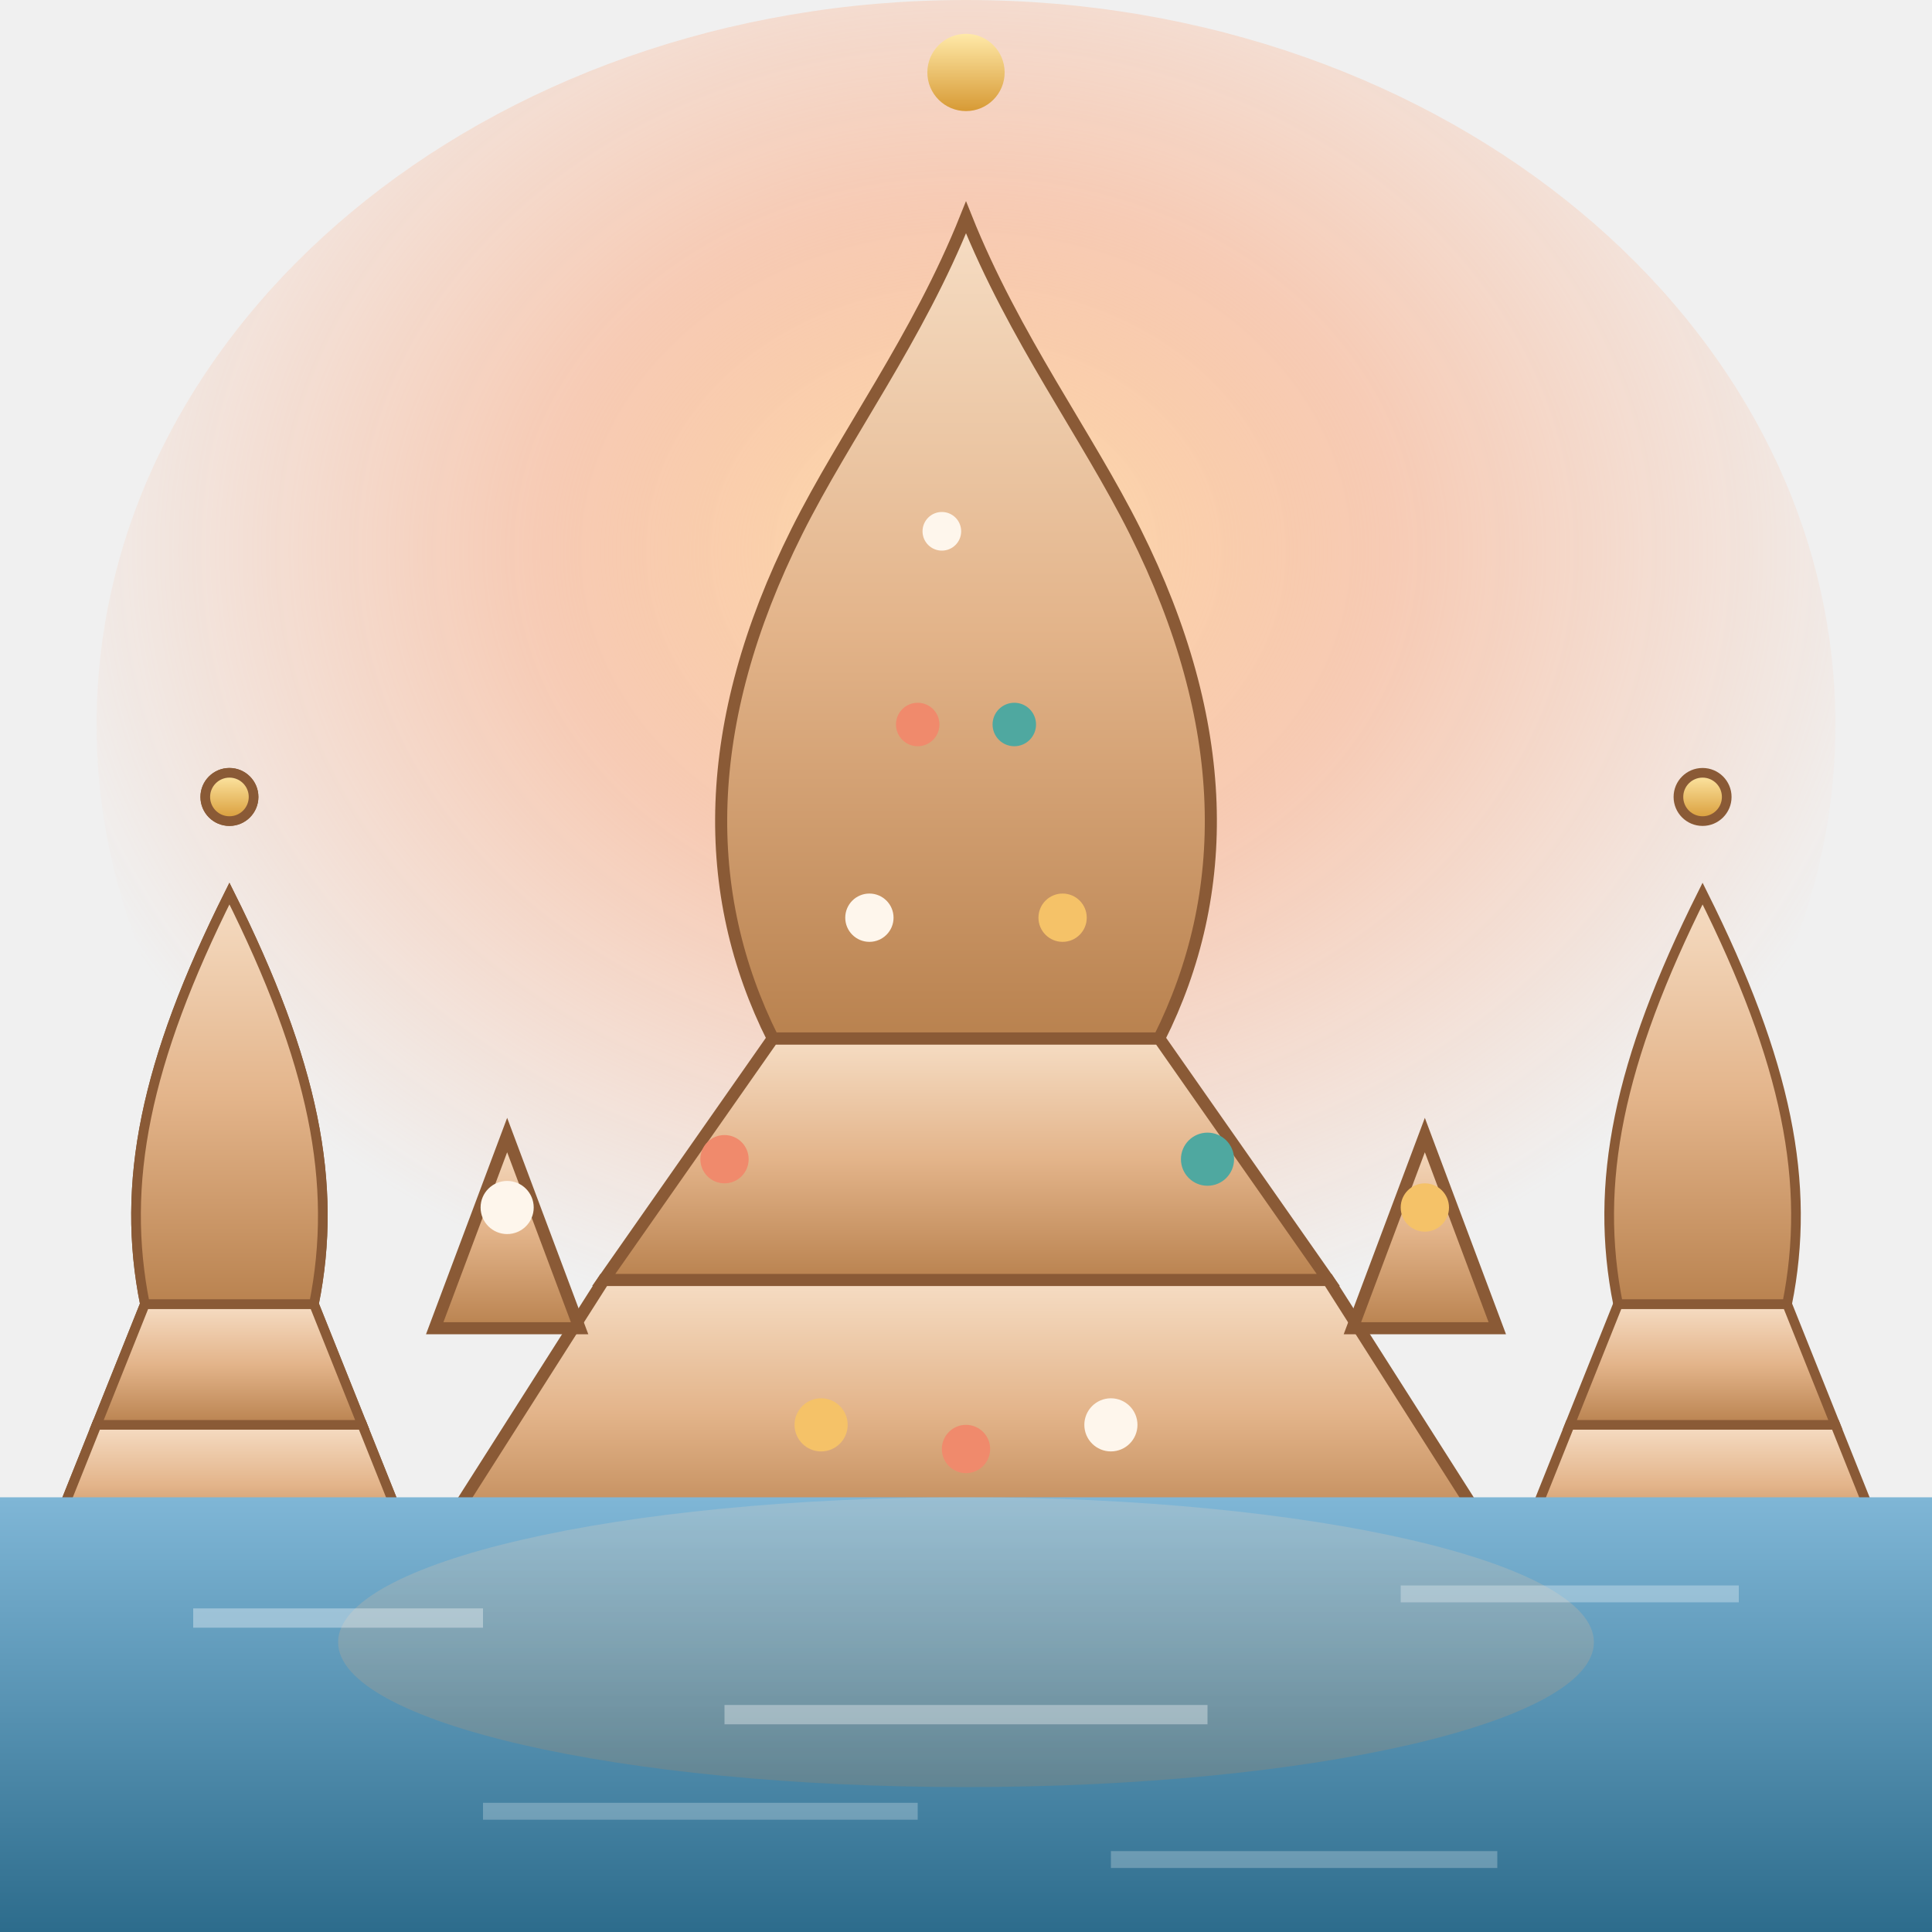
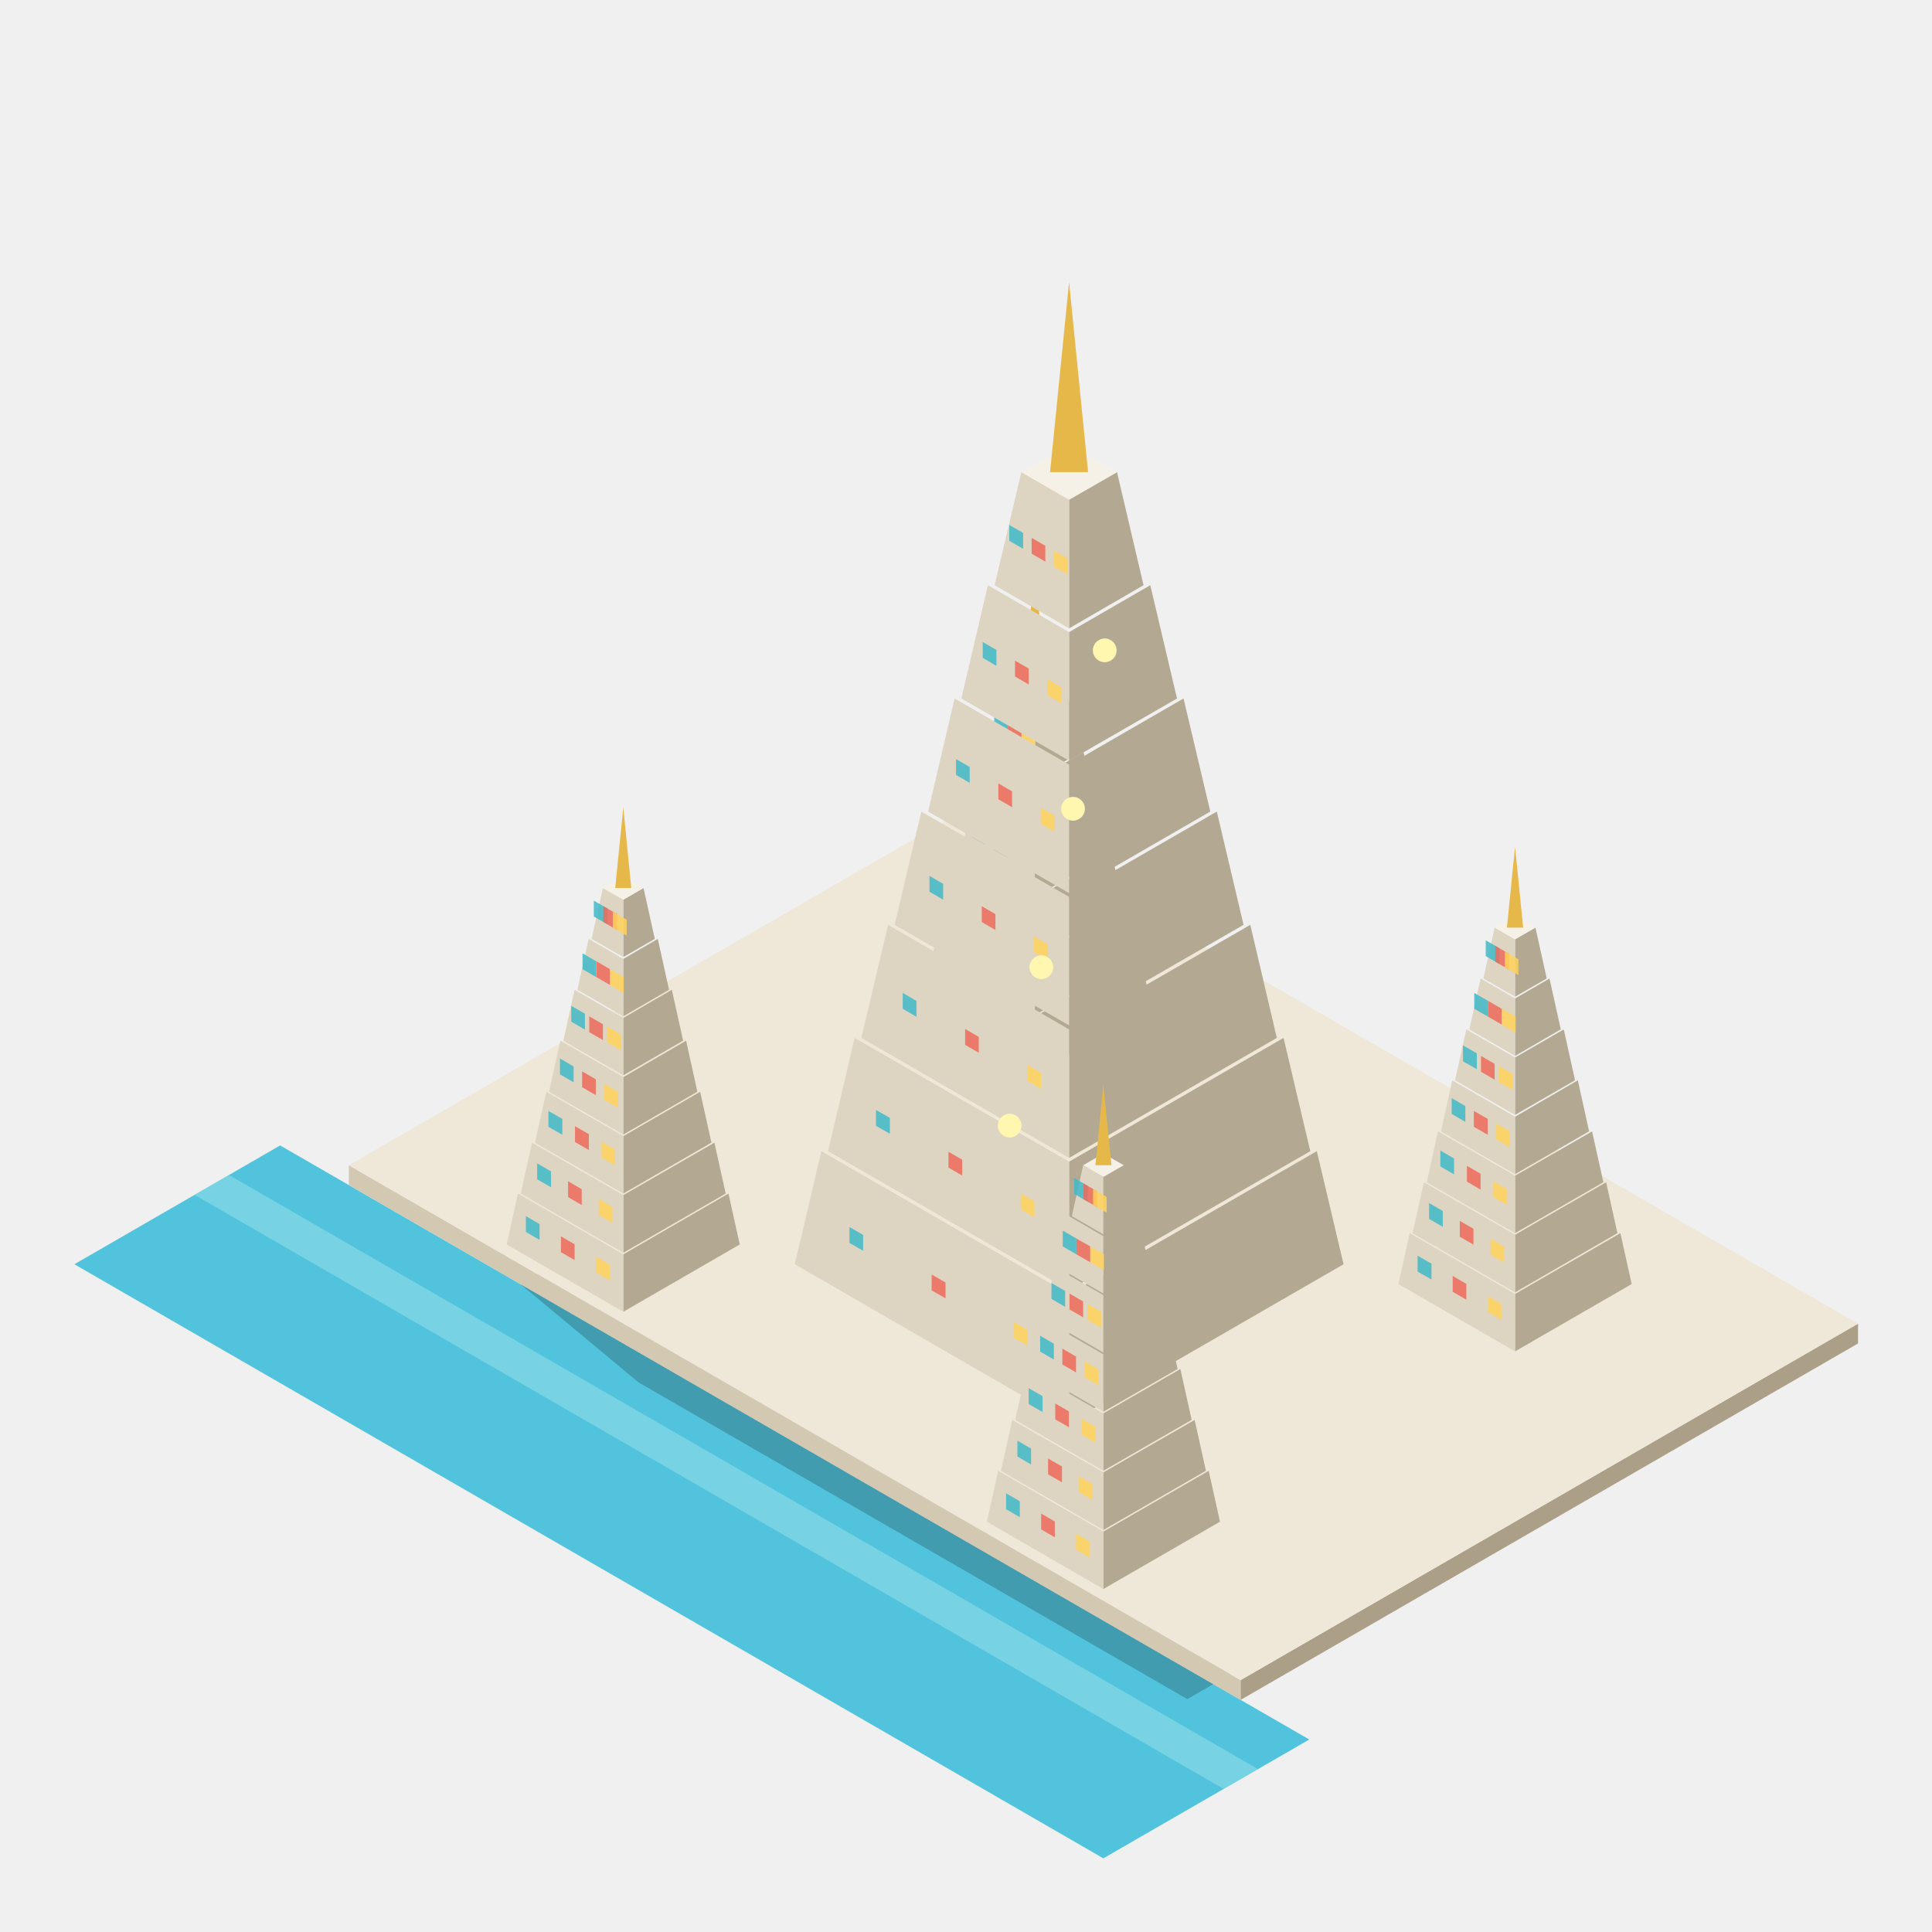
<svg xmlns="http://www.w3.org/2000/svg" viewBox="0 0 80 80">
-   <defs>
-     <radialGradient id="dawnGlow" cx="50%" cy="38%" r="55%">
-       <stop offset="0%" stop-color="#ffe0a8" stop-opacity="0.9" />
-       <stop offset="45%" stop-color="#ff9e6d" stop-opacity="0.45" />
-       <stop offset="100%" stop-color="#ff9e6d" stop-opacity="0" />
-     </radialGradient>
-     <linearGradient id="prangBody" x1="0" y1="0" x2="0" y2="1">
-       <stop offset="0%" stop-color="#f6ddc4" />
-       <stop offset="50%" stop-color="#e3b48a" />
-       <stop offset="100%" stop-color="#b9824f" />
-     </linearGradient>
-     <linearGradient id="gold" x1="0" y1="0" x2="0" y2="1">
-       <stop offset="0%" stop-color="#ffe9a8" />
-       <stop offset="100%" stop-color="#d79a35" />
-     </linearGradient>
-     <linearGradient id="riverGrad" x1="0" y1="0" x2="0" y2="1">
-       <stop offset="0%" stop-color="#7fb6d6" />
-       <stop offset="100%" stop-color="#2d6c8c" />
-     </linearGradient>
-   </defs>
-   <ellipse cx="40" cy="30" rx="36" ry="30" fill="url(#dawnGlow)">
-     <animate attributeName="opacity" values="0.65;1;0.65" dur="4.5s" repeatCount="indefinite" />
-   </ellipse>
-   <g id="miniPrang" stroke="#8a5a36" stroke-width="0.4">
-     <polygon points="2,64 17,64 15,59 4,59" fill="url(#prangBody)" />
-     <polygon points="4,59 15,59 13,54 6,54" fill="url(#prangBody)" />
-     <path d="M6,54 C5,49 6,44 9.5,37 C13,44 14,49 13,54 Z" fill="url(#prangBody)" />
-     <line x1="9.5" y1="37" x2="9.5" y2="33" stroke="url(#gold)" stroke-width="1" />
-     <circle cx="9.5" cy="33" r="1" fill="url(#gold)" />
+   <g transform="translate(42.85 53.99) scale(0.82)">
+     <path d="M-38.11 -8L13.86 22L3.46 28L-48.5 -2Z" fill="#52c3dc" />
+     <path d="M-40.7 -6.51L11.26 23.49L9.53 24.49L-42.44 -5.51Z" fill="#9be3ea" opacity="0.5" />
+     <path d="M-25.98 -1L0 -16L27.71 0L33.68 4.96L7.7 19.96L-20.02 3.96Z" fill="#000000" opacity="0.2" />
+     <path d="M41.57 2L10.39 20L10.39 19L41.57 1Z" fill="#ab9f87" />
+     <path d="M-34.64 -6L10.39 20L10.39 19L-34.64 -7Z" fill="#d3c9b3" />
+     <path d="M-3.46 -25L41.57 1L10.39 19L-34.64 -7Z" fill="#efe8d8" />
+     <path d="M5.89 -15L0 -11.6L0 -14.5L5.32 -17.57Z" fill="#b3a891" />
+     <path d="M-5.89 -15L0 -11.6L0 -14.5L-5.32 -17.57Z" fill="#ddd4c2" />
+     <path d="M-4.91 -15.63L-4.22 -15.23L-4.22 -16.03L-4.91 -16.43Z" fill="#3fb8c8" opacity="0.85" />
+     <path d="M-3.15 -14.61L-2.46 -14.21L-2.46 -15.01L-3.15 -15.41Z" fill="#ef6a5a" opacity="0.85" />
+     <path d="M-1.38 -13.59L-0.69 -13.19L-0.69 -13.99L-1.38 -14.39Z" fill="#ffd45a" opacity="0.85" />
+     <path d="M5.17 -17.57L0 -14.58L0 -17.49L4.6 -20.14Z" fill="#b3a891" />
+     <path d="M-5.17 -17.57L0 -14.58L0 -17.49L-4.6 -20.14Z" fill="#ddd4c2" />
+     <path d="M-4.34 -18.29L-3.65 -17.89L-3.65 -18.69L-4.34 -19.09Z" fill="#3fb8c8" opacity="0.85" />
+     <path d="M-2.79 -17.39L-2.1 -16.99L-2.1 -17.79L-2.79 -18.19Z" fill="#ef6a5a" opacity="0.85" />
+     <path d="M-1.24 -16.49L-0.55 -16.09L-0.55 -16.89L-1.24 -17.29Z" fill="#ffd45a" opacity="0.85" />
+     <path d="M4.46 -20.14L0 -17.57L0 -20.47L3.89 -22.71Z" fill="#b3a891" />
+     <path d="M-4.46 -20.14L0 -17.57L0 -20.47L-3.89 -22.71Z" fill="#ddd4c2" />
+     <path d="M-3.77 -20.94L-3.08 -20.54L-3.08 -21.34L-3.77 -21.74Z" fill="#3fb8c8" opacity="0.85" />
+     <path d="M-2.43 -20.17L-1.74 -19.77L-1.74 -20.57L-2.43 -20.97Z" fill="#ef6a5a" opacity="0.85" />
+     <path d="M-1.1 -19.39L-0.4 -18.99L-0.4 -19.79L-1.1 -20.19Z" fill="#ffd45a" opacity="0.85" />
+     <path d="M3.74 -22.71L0 -20.55L0 -23.45L3.17 -25.29Z" fill="#b3a891" />
+     <path d="M-3.74 -22.71L0 -20.55L0 -23.45L-3.17 -25.29Z" fill="#ddd4c2" />
+     <path d="M-3.2 -23.59L-2.51 -23.19L-2.51 -23.99L-3.2 -24.39Z" fill="#3fb8c8" opacity="0.85" />
+     <path d="M-2.08 -22.94L-1.38 -22.54L-1.38 -23.34L-2.08 -23.74Z" fill="#ef6a5a" opacity="0.85" />
+     <path d="M-0.95 -22.3L-0.26 -21.9L-0.26 -22.7L-0.95 -23.1Z" fill="#ffd45a" opacity="0.85" />
+     <path d="M3.03 -25.29L0 -23.54L0 -26.44L2.46 -27.86Z" fill="#b3a891" />
+     <path d="M-3.03 -25.29L0 -23.54L0 -26.44L-2.46 -27.86Z" fill="#ddd4c2" />
+     <path d="M-2.63 -26.25L-1.93 -25.85L-1.93 -26.65L-2.63 -27.05Z" fill="#3fb8c8" opacity="0.85" />
+     <path d="M-1.72 -25.72L-1.02 -25.32L-1.02 -26.12L-1.72 -26.52Z" fill="#ef6a5a" opacity="0.85" />
+     <path d="M-0.81 -25.2L-0.12 -24.8L-0.12 -25.6L-0.81 -26Z" fill="#ffd45a" opacity="0.85" />
+     <path d="M2.31 -27.86L0 -26.52L0 -29.42L1.74 -30.43Z" fill="#b3a891" />
+     <path d="M-2.31 -27.86L0 -26.52L0 -29.42L-1.74 -30.43Z" fill="#ddd4c2" />
+     <path d="M-2.05 -28.9L-1.36 -28.5L-1.36 -29.3L-2.05 -29.7Z" fill="#3fb8c8" opacity="0.85" />
+     <path d="M-1.36 -28.5L-0.67 -28.1L-0.67 -28.9L-1.36 -29.3Z" fill="#ef6a5a" opacity="0.85" />
+     <path d="M-0.67 -28.1L0.03 -27.7L0.03 -28.5L-0.67 -28.9Z" fill="#ffd45a" opacity="0.85" />
+     <path d="M1.6 -30.43L0 -29.51L0 -32.41L1.03 -33Z" fill="#b3a891" />
+     <path d="M-1.6 -30.43L0 -29.51L0 -32.41L-1.03 -33Z" fill="#ddd4c2" />
+     <path d="M0 -33.59L1.03 -33L0 -32.41L-1.03 -33Z" fill="#f6f1e6" />
+     <path d="M-1.48 -31.56L-0.79 -31.16L-0.79 -31.96L-1.48 -32.36Z" fill="#3fb8c8" opacity="0.85" />
+     <path d="M-1 -31.28L-0.31 -30.88L-0.31 -31.68L-1 -32.08Z" fill="#ef6a5a" opacity="0.85" />
+     <path d="M-0.52 -31L0.17 -30.6L0.17 -31.4L-0.52 -31.8Z" fill="#ffd45a" opacity="0.85" />
+     <path d="M-0.41 -33L0.41 -33L0 -37.08Z" fill="#e6b84a" />
+     <path d="M30.14 -1L24.25 2.4L24.25 -0.5L29.57 -3.57Z" fill="#b3a891" />
+     <path d="M18.36 -1L24.25 2.4L24.25 -0.5L18.93 -3.57Z" fill="#ddd4c2" />
+     <path d="M19.33 -1.63L20.03 -1.23L20.03 -2.03L19.33 -2.43Z" fill="#3fb8c8" opacity="0.85" />
+     <path d="M21.1 -0.61L21.79 -0.21L21.79 -1.01L21.1 -1.41Z" fill="#ef6a5a" opacity="0.85" />
+     <path d="M22.87 0.41L23.56 0.81L23.56 0.01L22.87 -0.39Z" fill="#ffd45a" opacity="0.85" />
+     <path d="M29.42 -3.57L24.25 -0.58L24.25 -3.49L28.85 -6.14Z" fill="#b3a891" />
+     <path d="M19.07 -3.57L24.25 -0.58L24.25 -3.49L19.65 -6.14Z" fill="#ddd4c2" />
+     <path d="M19.91 -4.29L20.6 -3.89L20.6 -4.69L19.91 -5.09Z" fill="#3fb8c8" opacity="0.85" />
+     <path d="M21.46 -3.39L22.15 -2.99L22.15 -3.79L21.46 -4.19Z" fill="#ef6a5a" opacity="0.85" />
+     <path d="M23.01 -2.49L23.7 -2.09L23.7 -2.89L23.01 -3.29Z" fill="#ffd45a" opacity="0.85" />
+     <path d="M28.71 -6.14L24.25 -3.57L24.25 -6.47L28.14 -8.71Z" fill="#b3a891" />
+     <path d="M19.79 -6.14L24.25 -3.57L24.25 -6.47L20.36 -8.71Z" fill="#ddd4c2" />
+     <path d="M20.48 -6.94L21.17 -6.54L21.17 -7.34L20.48 -7.74Z" fill="#3fb8c8" opacity="0.85" />
+     <path d="M21.82 -6.17L22.51 -5.77L22.51 -6.57L21.82 -6.97Z" fill="#ef6a5a" opacity="0.85" />
+     <path d="M23.15 -5.39L23.85 -4.99L23.85 -5.79L23.15 -6.19Z" fill="#ffd45a" opacity="0.85" />
+     <path d="M27.99 -8.71L24.25 -6.55L24.25 -9.45L27.42 -11.29Z" fill="#b3a891" />
+     <path d="M20.51 -8.71L24.25 -6.55L24.25 -9.45L21.08 -11.29Z" fill="#ddd4c2" />
+     <path d="M21.05 -9.59L21.74 -9.19L21.74 -9.99L21.05 -10.39Z" fill="#3fb8c8" opacity="0.85" />
+     <path d="M22.17 -8.94L22.87 -8.54L22.87 -9.34L22.17 -9.74Z" fill="#ef6a5a" opacity="0.85" />
+     <path d="M23.3 -8.3L23.99 -7.9L23.99 -8.7L23.3 -9.1Z" fill="#ffd45a" opacity="0.85" />
+     <path d="M27.28 -11.29L24.25 -9.54L24.25 -12.44L26.71 -13.86Z" fill="#b3a891" />
+     <path d="M21.22 -11.29L24.25 -9.54L24.25 -12.44L21.79 -13.86Z" fill="#ddd4c2" />
+     <path d="M21.62 -12.25L22.32 -11.85L22.32 -12.65L21.62 -13.05Z" fill="#3fb8c8" opacity="0.85" />
+     <path d="M22.53 -11.72L23.22 -11.32L23.22 -12.12L22.53 -12.52Z" fill="#ef6a5a" opacity="0.85" />
+     <path d="M23.44 -11.2L24.13 -10.8L24.13 -11.6L23.44 -12Z" fill="#ffd45a" opacity="0.85" />
+     <path d="M26.56 -13.86L24.25 -12.52L24.25 -15.42L25.99 -16.43Z" fill="#b3a891" />
+     <path d="M21.94 -13.86L24.25 -12.52L24.25 -15.42L22.51 -16.43Z" fill="#ddd4c2" />
+     <path d="M22.19 -14.9L22.89 -14.5L22.89 -15.3L22.19 -15.7Z" fill="#3fb8c8" opacity="0.85" />
+     <path d="M22.89 -14.5L23.58 -14.1L23.58 -14.9L22.89 -15.3Z" fill="#ef6a5a" opacity="0.85" />
+     <path d="M23.58 -14.1L24.28 -13.7L24.28 -14.5L23.58 -14.9Z" fill="#ffd45a" opacity="0.85" />
+     <path d="M25.85 -16.43L24.25 -15.51L24.25 -18.41L25.28 -19Z" fill="#b3a891" />
+     <path d="M22.65 -16.43L24.25 -15.51L24.25 -18.41L23.22 -19Z" fill="#ddd4c2" />
+     <path d="M24.25 -19.59L25.28 -19L24.25 -18.41L23.22 -19Z" fill="#f6f1e6" />
+     <path d="M22.77 -17.56L23.46 -17.16L23.46 -17.96L22.77 -18.36Z" fill="#3fb8c8" opacity="0.85" />
+     <path d="M23.25 -17.28L23.94 -16.88L23.94 -17.68L23.25 -18.08Z" fill="#ef6a5a" opacity="0.85" />
+     <path d="M23.73 -17L24.42 -16.6L24.42 -17.4L23.73 -17.8Z" fill="#ffd45a" opacity="0.85" />
+     <path d="M23.84 -19L24.66 -19L24.25 -23.08Z" fill="#e6b84a" />
+     <path d="M15.59 -2L1.73 6L1.73 -0.49L14.24 -7.71Z" fill="#b3a891" />
+     <path d="M-12.12 -2L1.73 6L1.73 -0.49L-10.78 -7.71Z" fill="#ddd4c2" />
+     <path d="M-9.36 -3.08L-8.67 -2.68L-8.67 -3.48L-9.36 -3.88Z" fill="#3fb8c8" opacity="0.85" />
+     <path d="M-5.21 -0.68L-4.51 -0.28L-4.51 -1.08L-5.21 -1.48Z" fill="#ef6a5a" opacity="0.85" />
+     <path d="M-1.05 1.72L-0.36 2.12L-0.36 1.32L-1.05 0.92Z" fill="#ffd45a" opacity="0.85" />
+     <path d="M13.91 -7.71L1.73 -0.69L1.73 -7.18L12.56 -13.43Z" fill="#b3a891" />
+     <path d="M-10.44 -7.71L1.73 -0.69L1.73 -7.18L-9.1 -13.43Z" fill="#ddd4c2" />
+     <path d="M-8.02 -8.99L-7.32 -8.59L-7.32 -9.39L-8.02 -9.79Z" fill="#3fb8c8" opacity="0.85" />
+     <path d="M-4.36 -6.88L-3.67 -6.48L-3.67 -7.28L-4.36 -7.68Z" fill="#ef6a5a" opacity="0.85" />
+     <path d="M-0.71 -4.77L-0.02 -4.37L-0.02 -5.17L-0.71 -5.57Z" fill="#ffd45a" opacity="0.85" />
+     <path d="M12.22 -13.43L1.73 -7.37L1.73 -13.86L10.88 -19.14Z" fill="#b3a891" />
+     <path d="M-8.76 -13.43L1.73 -7.37L1.73 -13.86L-7.41 -19.14Z" fill="#ddd4c2" />
+     <path d="M-6.67 -14.9L-5.98 -14.5L-5.98 -15.3L-6.67 -15.7Z" fill="#3fb8c8" opacity="0.85" />
+     <path d="M-3.52 -13.08L-2.83 -12.68L-2.83 -13.48L-3.52 -13.88Z" fill="#ef6a5a" opacity="0.85" />
+     <path d="M-0.38 -11.26L0.32 -10.86L0.32 -11.66L-0.38 -12.06Z" fill="#ffd45a" opacity="0.85" />
+     <path d="M10.54 -19.14L1.73 -14.06L1.73 -20.55L9.19 -24.86Z" fill="#b3a891" />
+     <path d="M-7.08 -19.14L1.73 -14.06L1.73 -20.55L-5.73 -24.86Z" fill="#ddd4c2" />
+     <path d="M-5.32 -20.81L-4.63 -20.41L-4.63 -21.21L-5.32 -21.61Z" fill="#3fb8c8" opacity="0.85" />
+     <path d="M-2.68 -19.28L-1.99 -18.88L-1.99 -19.68L-2.68 -20.08Z" fill="#ef6a5a" opacity="0.85" />
+     <path d="M-0.04 -17.75L0.65 -17.35L0.65 -18.15L-0.04 -18.55Z" fill="#ffd45a" opacity="0.85" />
+     <path d="M8.86 -24.86L1.73 -20.74L1.73 -27.23L7.51 -30.57Z" fill="#b3a891" />
+     <path d="M-5.39 -24.86L1.73 -20.74L1.73 -27.23L-4.05 -30.57Z" fill="#ddd4c2" />
+     <path d="M-3.98 -26.71L-3.29 -26.31L-3.29 -27.11L-3.98 -27.51Z" fill="#3fb8c8" opacity="0.85" />
+     <path d="M-1.84 -25.48L-1.15 -25.08L-1.15 -25.88L-1.84 -26.28Z" fill="#ef6a5a" opacity="0.85" />
+     <path d="M0.3 -24.25L0.99 -23.85L0.99 -24.65L0.3 -25.05Z" fill="#ffd45a" opacity="0.85" />
+     <path d="M7.18 -30.57L1.73 -27.43L1.73 -33.92L5.83 -36.29Z" fill="#b3a891" />
+     <path d="M-3.71 -30.57L1.73 -27.43L1.73 -33.92L-2.37 -36.29Z" fill="#ddd4c2" />
+     <path d="M-2.63 -32.62L-1.94 -32.22L-1.94 -33.02L-2.63 -33.42Z" fill="#3fb8c8" opacity="0.85" />
+     <path d="M-1 -31.68L-0.31 -31.28L-0.31 -32.08L-1 -32.48Z" fill="#ef6a5a" opacity="0.85" />
+     <path d="M0.63 -30.74L1.33 -30.34L1.33 -31.14L0.63 -31.54Z" fill="#ffd45a" opacity="0.85" />
+     <path d="M5.49 -36.29L1.73 -34.11L1.73 -40.61L4.15 -42Z" fill="#b3a891" />
+     <path d="M-2.03 -36.29L1.73 -34.11L1.73 -40.61L-0.68 -42Z" fill="#ddd4c2" />
+     <path d="M1.73 -43.39L4.15 -42L1.73 -40.61L-0.68 -42Z" fill="#f6f1e6" />
+     <path d="M-1.29 -38.53L-0.59 -38.13L-0.59 -38.93L-1.29 -39.33Z" fill="#3fb8c8" opacity="0.85" />
+     <path d="M-0.16 -37.88L0.53 -37.48L0.53 -38.28L-0.16 -38.68Z" fill="#ef6a5a" opacity="0.85" />
+     <path d="M0.97 -37.23L1.66 -36.83L1.66 -37.63L0.97 -38.03Z" fill="#ffd45a" opacity="0.85" />
+     <path d="M0.77 -42L2.69 -42L1.73 -51.6Z" fill="#e6b84a" />
+     <path d="M-14.9 -3L-20.78 0.4L-20.78 -2.5L-15.47 -5.57Z" fill="#b3a891" />
+     <path d="M-26.67 -3L-20.78 0.4L-20.78 -2.5L-26.1 -5.57Z" fill="#ddd4c2" />
+     <path d="M-25.7 -3.63L-25.01 -3.23L-25.01 -4.03L-25.7 -4.43Z" fill="#3fb8c8" opacity="0.85" />
+     <path d="M-23.93 -2.61L-23.24 -2.21L-23.24 -3.01L-23.93 -3.41Z" fill="#ef6a5a" opacity="0.85" />
+     <path d="M-22.17 -1.59L-21.47 -1.19L-21.47 -1.99L-22.17 -2.39Z" fill="#ffd45a" opacity="0.85" />
+     <path d="M-15.61 -5.57L-20.78 -2.58L-20.78 -5.49L-16.18 -8.14Z" fill="#b3a891" />
+     <path d="M-25.96 -5.57L-20.78 -2.58L-20.78 -5.49L-25.39 -8.14Z" fill="#ddd4c2" />
+     <path d="M-25.13 -6.29L-24.43 -5.89L-24.43 -6.69L-25.13 -7.09Z" fill="#3fb8c8" opacity="0.85" />
+     <path d="M-23.57 -5.39L-22.88 -4.99L-22.88 -5.79L-23.57 -6.19Z" fill="#ef6a5a" opacity="0.85" />
+     <path d="M-22.02 -4.49L-21.33 -4.09L-21.33 -4.89L-22.02 -5.29Z" fill="#ffd45a" opacity="0.85" />
+     <path d="M-16.33 -8.14L-20.78 -5.57L-20.78 -8.47L-16.9 -10.71Z" fill="#b3a891" />
+     <path d="M-25.24 -8.14L-20.78 -5.57L-20.78 -8.47L-24.67 -10.71Z" fill="#ddd4c2" />
+     <path d="M-24.56 -8.94L-23.86 -8.54L-23.86 -9.34L-24.56 -9.74Z" fill="#3fb8c8" opacity="0.85" />
+     <path d="M-23.22 -8.17L-22.52 -7.77L-22.52 -8.57L-23.22 -8.97Z" fill="#ef6a5a" opacity="0.85" />
+     <path d="M-21.88 -7.39L-21.19 -6.99L-21.19 -7.79L-21.88 -8.19Z" fill="#ffd45a" opacity="0.85" />
+     <path d="M-17.04 -10.71L-20.78 -8.55L-20.78 -11.45L-17.61 -13.29Z" fill="#b3a891" />
+     <path d="M-24.53 -10.71L-20.78 -8.55L-20.78 -11.45L-23.96 -13.29Z" fill="#ddd4c2" />
+     <path d="M-23.98 -11.59L-23.29 -11.19L-23.29 -11.99L-23.98 -12.39Z" fill="#3fb8c8" opacity="0.85" />
+     <path d="M-22.86 -10.94L-22.17 -10.54L-22.17 -11.34L-22.86 -11.74Z" fill="#ef6a5a" opacity="0.85" />
+     <path d="M-21.74 -10.3L-21.04 -9.9L-21.04 -10.7L-21.74 -11.1Z" fill="#ffd45a" opacity="0.85" />
+     <path d="M-17.76 -13.29L-20.78 -11.54L-20.78 -14.44L-18.33 -15.86Z" fill="#b3a891" />
+     <path d="M-23.81 -13.29L-20.78 -11.54L-20.78 -14.44L-23.24 -15.86Z" fill="#ddd4c2" />
+     <path d="M-23.41 -14.25L-22.72 -13.85L-22.72 -14.65L-23.41 -15.05Z" fill="#3fb8c8" opacity="0.85" />
+     <path d="M-22.5 -13.72L-21.81 -13.32L-21.81 -14.12L-22.5 -14.52Z" fill="#ef6a5a" opacity="0.85" />
+     <path d="M-21.59 -13.2L-20.9 -12.8L-20.9 -13.6L-21.59 -14Z" fill="#ffd45a" opacity="0.85" />
+     <path d="M-18.47 -15.86L-20.78 -14.52L-20.78 -17.42L-19.04 -18.43Z" fill="#b3a891" />
+     <path d="M-23.1 -15.86L-20.78 -14.52L-20.78 -17.42L-22.53 -18.43Z" fill="#ddd4c2" />
+     <path d="M-22.84 -16.9L-22.15 -16.5L-22.15 -17.3L-22.84 -17.7Z" fill="#3fb8c8" opacity="0.85" />
+     <path d="M-22.14 -16.5L-21.45 -16.1L-21.45 -16.9L-22.14 -17.3Z" fill="#ef6a5a" opacity="0.85" />
+     <path d="M-21.45 -16.1L-20.76 -15.7L-20.76 -16.5L-21.45 -16.9Z" fill="#ffd45a" opacity="0.85" />
+     <path d="M-19.19 -18.43L-20.78 -17.51L-20.78 -20.41L-19.76 -21Z" fill="#b3a891" />
+     <path d="M-22.38 -18.43L-20.78 -17.51L-20.78 -20.41L-21.81 -21Z" fill="#ddd4c2" />
+     <path d="M-20.78 -21.59L-19.76 -21L-20.78 -20.41L-21.81 -21Z" fill="#f6f1e6" />
+     <path d="M-22.27 -19.56L-21.57 -19.16L-21.57 -19.96L-22.27 -20.36Z" fill="#3fb8c8" opacity="0.85" />
+     <path d="M-21.79 -19.28L-21.09 -18.88L-21.09 -19.68L-21.79 -20.08Z" fill="#ef6a5a" opacity="0.85" />
+     <path d="M-21.31 -19L-20.61 -18.6L-20.61 -19.4L-21.31 -19.8Z" fill="#ffd45a" opacity="0.85" />
+     <path d="M-21.19 -21L-20.38 -21L-20.78 -25.08Z" fill="#e6b84a" />
+     <path d="M9.35 11L3.46 14.4L3.46 11.5L8.78 8.43Z" fill="#b3a891" />
+     <path d="M-2.42 11L3.46 14.4L3.46 11.5L-1.85 8.43Z" fill="#ddd4c2" />
+     <path d="M-1.45 10.37L-0.76 10.77L-0.76 9.97L-1.45 9.57Z" fill="#3fb8c8" opacity="0.85" />
+     <path d="M0.32 11.39L1.01 11.79L1.01 10.99L0.32 10.59Z" fill="#ef6a5a" opacity="0.85" />
+     <path d="M2.08 12.41L2.78 12.81L2.78 12.01L2.08 11.61Z" fill="#ffd45a" opacity="0.85" />
+     <path d="M8.64 8.43L3.46 11.42L3.46 8.51L8.07 5.86Z" fill="#b3a891" />
+     <path d="M-1.71 8.43L3.46 11.42L3.46 8.51L-1.14 5.86Z" fill="#ddd4c2" />
+     <path d="M-0.88 7.71L-0.19 8.11L-0.19 7.31L-0.88 6.91Z" fill="#3fb8c8" opacity="0.85" />
+     <path d="M0.67 8.61L1.37 9.01L1.37 8.21L0.67 7.81Z" fill="#ef6a5a" opacity="0.85" />
+     <path d="M2.23 9.51L2.92 9.91L2.92 9.11L2.23 8.71Z" fill="#ffd45a" opacity="0.85" />
+     <path d="M7.92 5.86L3.46 8.43L3.46 5.53L7.35 3.29Z" fill="#b3a891" />
+     <path d="M-0.99 5.86L3.46 8.43L3.46 5.53L-0.42 3.29Z" fill="#ddd4c2" />
+     <path d="M-0.31 5.06L0.39 5.46L0.39 4.66L-0.31 4.26Z" fill="#3fb8c8" opacity="0.85" />
+     <path d="M1.03 5.83L1.72 6.23L1.72 5.43L1.03 5.03Z" fill="#ef6a5a" opacity="0.85" />
+     <path d="M2.37 6.61L3.06 7.01L3.06 6.21L2.37 5.81Z" fill="#ffd45a" opacity="0.85" />
+     <path d="M7.21 3.29L3.46 5.45L3.46 2.55L6.64 0.71Z" fill="#b3a891" />
+     <path d="M-0.28 3.29L3.46 5.45L3.46 2.55L0.29 0.71Z" fill="#ddd4c2" />
+     <path d="M0.27 2.41L0.96 2.81L0.96 2.01L0.27 1.61Z" fill="#3fb8c8" opacity="0.85" />
+     <path d="M1.39 3.06L2.08 3.46L2.08 2.66L1.39 2.26Z" fill="#ef6a5a" opacity="0.85" />
+     <path d="M2.51 3.7L3.2 4.1L3.2 3.3L2.51 2.9Z" fill="#ffd45a" opacity="0.85" />
+     <path d="M6.49 0.71L3.46 2.46L3.46 -0.44L5.92 -1.86Z" fill="#b3a891" />
+     <path d="M0.44 0.71L3.46 2.46L3.46 -0.44L1.01 -1.86Z" fill="#ddd4c2" />
+     <path d="M0.84 -0.25L1.53 0.15L1.53 -0.65L0.84 -1.05Z" fill="#3fb8c8" opacity="0.85" />
+     <path d="M1.75 0.28L2.44 0.68L2.44 -0.12L1.75 -0.52Z" fill="#ef6a5a" opacity="0.85" />
+     <path d="M2.65 0.8L3.35 1.2L3.35 0.4L2.65 0Z" fill="#ffd45a" opacity="0.85" />
+     <path d="M5.78 -1.86L3.46 -0.52L3.46 -3.42L5.21 -4.43Z" fill="#b3a891" />
+     <path d="M1.15 -1.86L3.46 -0.52L3.46 -3.42L1.72 -4.43Z" fill="#ddd4c2" />
+     <path d="M1.41 -2.9L2.1 -2.5L2.1 -3.3L1.41 -3.7Z" fill="#3fb8c8" opacity="0.85" />
+     <path d="M2.1 -2.5L2.8 -2.1L2.8 -2.9L2.1 -3.3Z" fill="#ef6a5a" opacity="0.85" />
+     <path d="M2.8 -2.1L3.49 -1.7L3.49 -2.5L2.8 -2.9Z" fill="#ffd45a" opacity="0.85" />
+     <path d="M5.06 -4.43L3.46 -3.51L3.46 -6.41L4.49 -7Z" fill="#b3a891" />
+     <path d="M1.87 -4.43L3.46 -3.51L3.46 -6.41L2.44 -7Z" fill="#ddd4c2" />
+     <path d="M3.46 -7.59L4.49 -7L3.46 -6.41L2.44 -7Z" fill="#f6f1e6" />
+     <path d="M1.98 -5.56L2.67 -5.16L2.67 -5.96L1.98 -6.36Z" fill="#3fb8c8" opacity="0.85" />
+     <path d="M2.46 -5.28L3.15 -4.88L3.15 -5.68L2.46 -6.08Z" fill="#ef6a5a" opacity="0.85" />
+     <path d="M2.94 -5L3.63 -4.6L3.63 -5.4L2.94 -5.8Z" fill="#ffd45a" opacity="0.85" />
+     <path d="M3.06 -7L3.87 -7L3.46 -11.08Z" fill="#e6b84a" />
+     <circle cx="-1.27" cy="-9.00" r="0.60" fill="#fff6b0">
+       <animate attributeName="opacity" values="1;0.3;1" dur="1.6s" begin="0.0s" repeatCount="indefinite" />
+     </circle>
+     <circle cx="0.33" cy="-17.00" r="0.60" fill="#fff6b0">
+       <animate attributeName="opacity" values="1;0.3;1" dur="1.6s" begin="0.4s" repeatCount="indefinite" />
+     </circle>
+     <circle cx="1.93" cy="-25.00" r="0.60" fill="#fff6b0">
+       <animate attributeName="opacity" values="1;0.3;1" dur="1.6s" begin="0.8s" repeatCount="indefinite" />
+     </circle>
+     <circle cx="3.53" cy="-33.00" r="0.60" fill="#fff6b0">
+       <animate attributeName="opacity" values="1;0.3;1" dur="1.6s" begin="1.2s" repeatCount="indefinite" />
+     </circle>
  </g>
-   <use href="#miniPrang" />
-   <g transform="translate(80,0) scale(-1,1)">
-     <use href="#miniPrang" />
-   </g>
-   <g stroke="#8a5a36" stroke-width="0.5">
-     <polygon points="18,64 62,64 55,53 25,53" fill="url(#prangBody)" />
-     <polygon points="18,55 24,55 21,47" fill="url(#prangBody)" />
-     <polygon points="62,55 56,55 59,47" fill="url(#prangBody)" />
-     <polygon points="25,53 55,53 48,43 32,43" fill="url(#prangBody)" />
-     <path d="M32,43 C29,37 29,30 33,22 C35,18 38,14 40,9 C42,14 45,18 47,22 C51,30 51,37 48,43 Z" fill="url(#prangBody)" />
-   </g>
-   <circle cx="21" cy="50" r="1.1" fill="#fef6ec" />
-   <circle cx="59" cy="50" r="1" fill="#f5c268" />
-   <circle cx="30" cy="48" r="1" fill="#f08a6c" />
-   <circle cx="50" cy="48" r="1.1" fill="#4fa8a0" />
-   <circle cx="36" cy="38" r="1" fill="#fef6ec" />
-   <circle cx="44" cy="38" r="1" fill="#f5c268" />
-   <circle cx="38" cy="30" r="0.9" fill="#f08a6c" />
-   <circle cx="42" cy="30" r="0.9" fill="#4fa8a0" />
-   <circle cx="39" cy="22" r="0.8" fill="#fef6ec" />
-   <circle cx="34" cy="59" r="1.1" fill="#f5c268" />
-   <circle cx="46" cy="59" r="1.1" fill="#fef6ec" />
-   <circle cx="40" cy="60" r="1" fill="#f08a6c" />
-   <line x1="40" y1="9" x2="40" y2="3" stroke="url(#gold)" stroke-width="1.2" />
-   <circle cx="40" cy="3" r="1.6" fill="url(#gold)">
-     <animate attributeName="opacity" values="0.7;1;0.7" dur="2.2s" repeatCount="indefinite" />
-   </circle>
-   <rect x="0" y="62" width="80" height="18" fill="url(#riverGrad)" />
-   <ellipse cx="40" cy="68" rx="26" ry="6" fill="url(#prangBody)" opacity="0.22" />
-   <path d="M8,67 h12" stroke="#ffffff" stroke-opacity="0.35" stroke-width="0.8">
-     <animate attributeName="opacity" values="0.1;0.5;0.1" dur="2.6s" repeatCount="indefinite" />
-   </path>
-   <path d="M30,71 h20" stroke="#ffffff" stroke-opacity="0.35" stroke-width="0.8">
-     <animate attributeName="opacity" values="0.4;0.1;0.4" dur="3.1s" begin="0.4s" repeatCount="indefinite" />
-   </path>
-   <path d="M58,66 h14" stroke="#ffffff" stroke-opacity="0.3" stroke-width="0.7">
-     <animate attributeName="opacity" values="0.15;0.45;0.15" dur="2.8s" begin="0.9s" repeatCount="indefinite" />
-   </path>
-   <path d="M20,75 h18" stroke="#ffffff" stroke-opacity="0.25" stroke-width="0.7">
-     <animate attributeName="opacity" values="0.3;0.05;0.3" dur="3.4s" begin="1.3s" repeatCount="indefinite" />
-   </path>
-   <path d="M46,77 h16" stroke="#ffffff" stroke-opacity="0.25" stroke-width="0.7">
-     <animate attributeName="opacity" values="0.1;0.4;0.1" dur="2.4s" begin="0.6s" repeatCount="indefinite" />
-   </path>
</svg>
